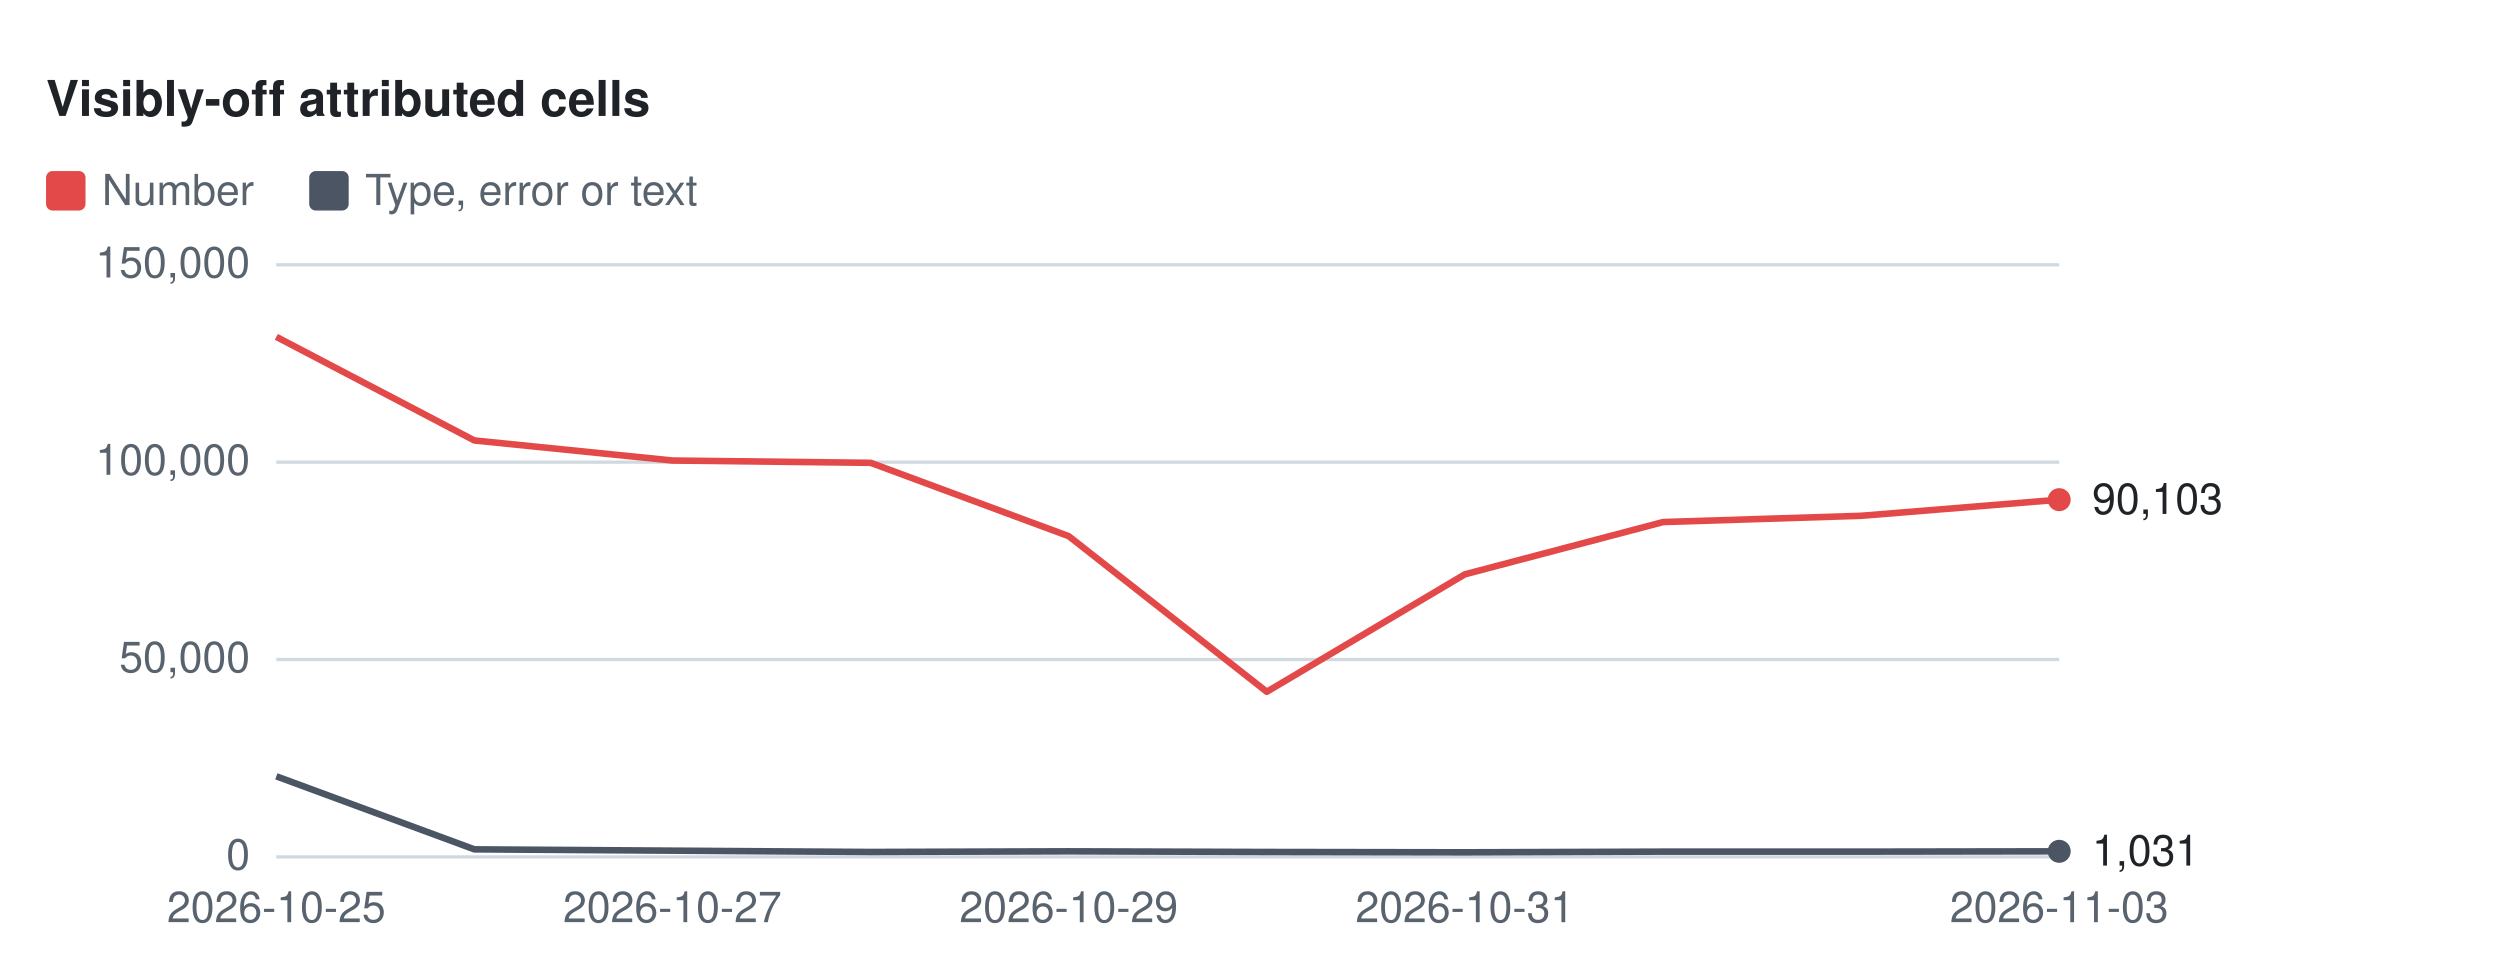
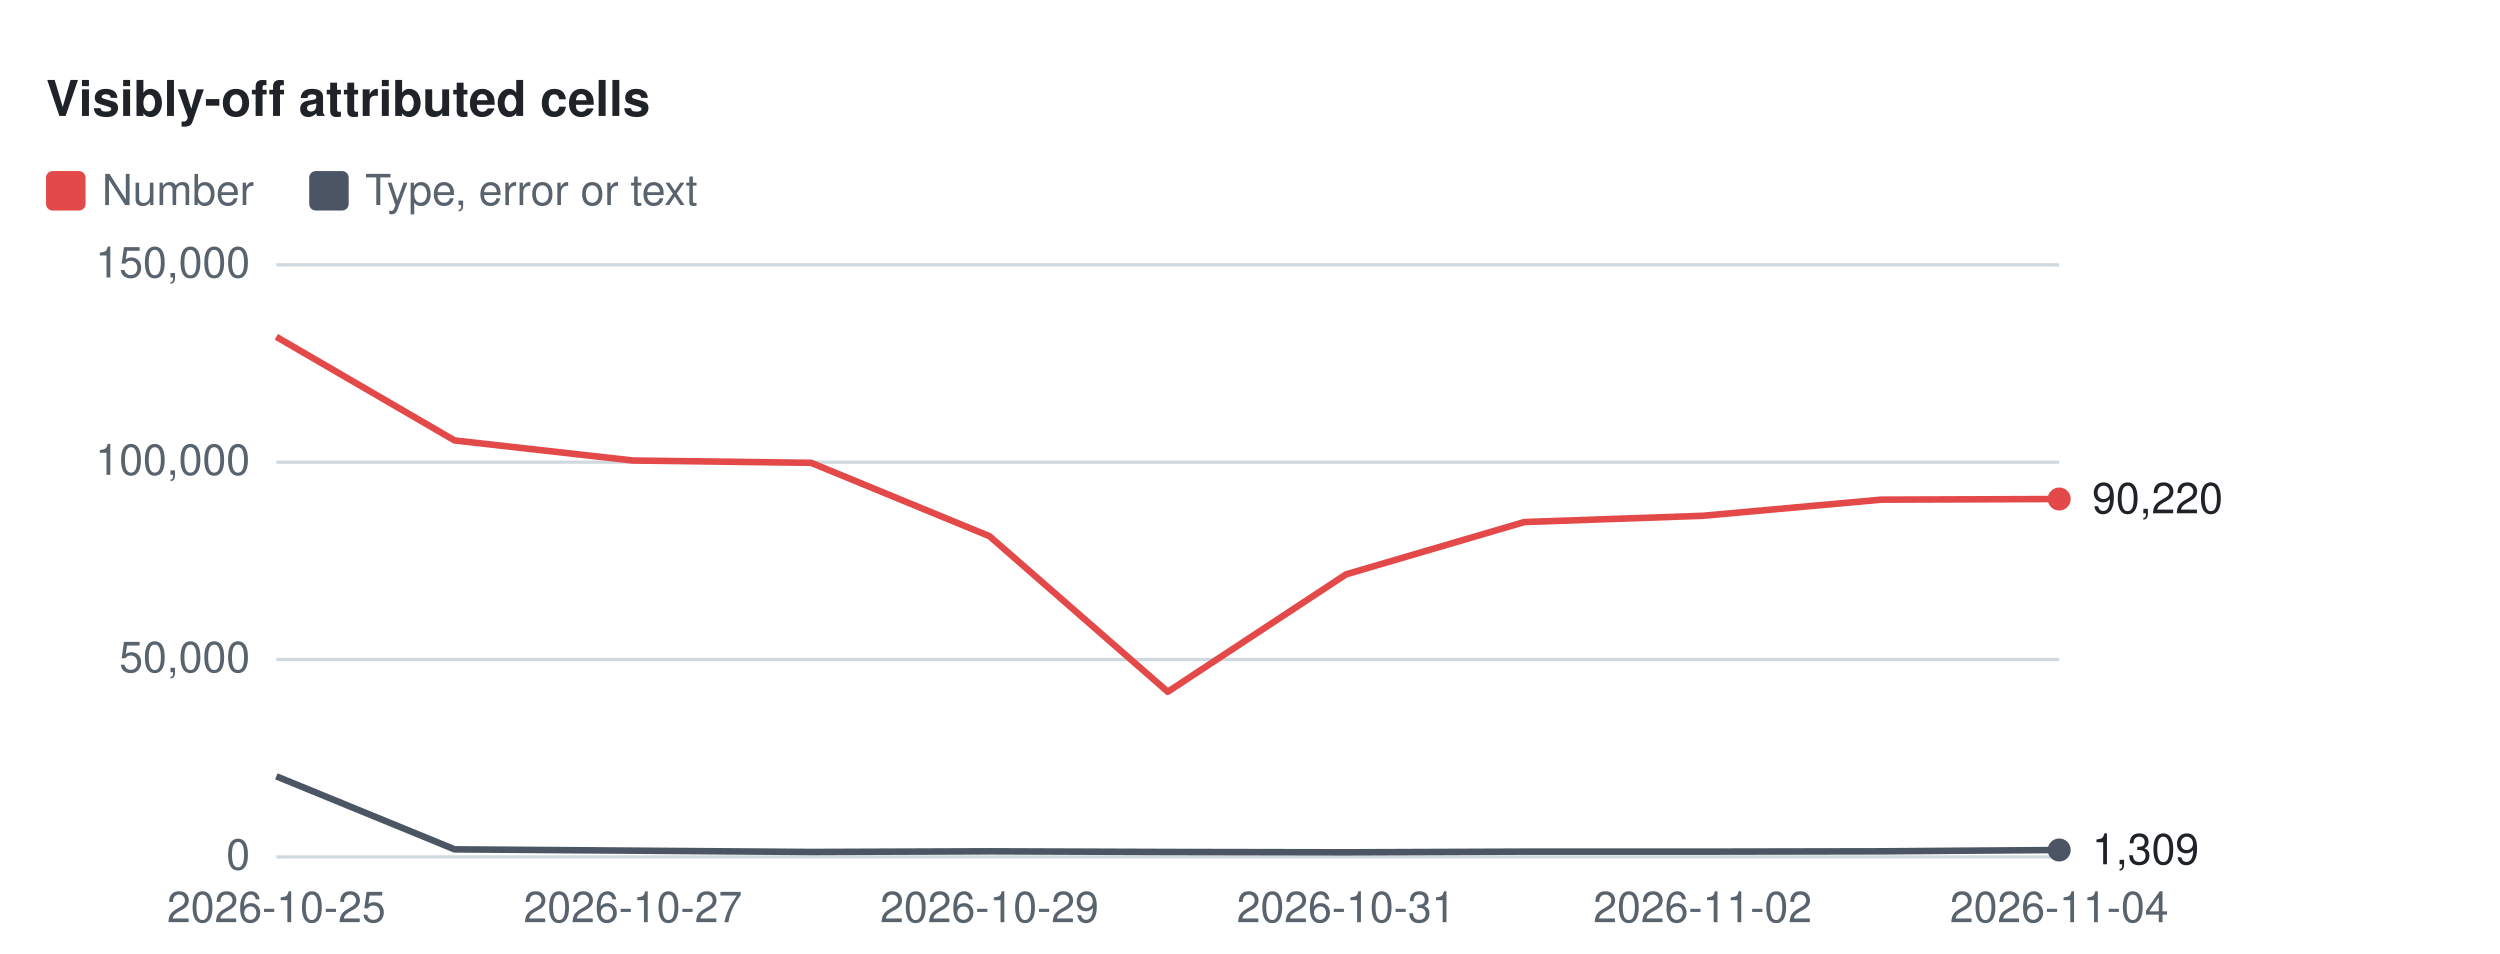
<svg xmlns="http://www.w3.org/2000/svg" width="760" height="290" viewBox="0 0 760 290" role="img" aria-labelledby="t d">
  <style>text{font-family:system-ui,-apple-system,'Segoe UI',Helvetica,Arial,sans-serif;font-size:13px}.title{font-size:15px;font-weight:600}.num{font-variant-numeric:tabular-nums}.bg{fill:#ffffff}.ink{fill:#1f2328}.muted{fill:#59636e}.grid{fill:#d1d9e0}.b-numeric{fill:#e34948}.b-other{fill:#4b5563}.s-numeric{stroke:#e34948}.s-other{stroke:#4b5563}@media (prefers-color-scheme: dark){.bg{fill:#0d1117}.ink{fill:#f0f6fc}.muted{fill:#9198a1}.grid{fill:#3d444d}.b-numeric{fill:#e66767}.b-other{fill:#9ca3af}.s-numeric{stroke:#e66767}.s-other{stroke:#9ca3af}}</style>
  <rect class="bg" fill="#ffffff" x="0" y="0" width="760" height="290" />
  <g transform="translate(14,14)">
    <text x="0.0" y="16.0" class="ink title" fill="#1f2328" text-anchor="start" dominant-baseline="middle">Visibly-off attributed cells</text>
    <rect class="b-numeric" fill="#e34948" x="0.0" y="38" width="12" height="12" rx="2" />
    <text x="17.0" y="44.0" class="muted" fill="#59636e" text-anchor="start" dominant-baseline="middle">Number</text>
    <rect class="b-other" fill="#4b5563" x="80.0" y="38" width="12" height="12" rx="2" />
    <text x="97.0" y="44.0" class="muted" fill="#59636e" text-anchor="start" dominant-baseline="middle">Type, error or text</text>
    <rect class="grid" fill="#d1d9e0" x="70" y="246.0" width="542" height="1" />
    <text x="62.0" y="246.0" class="muted num" fill="#59636e" text-anchor="end" dominant-baseline="middle">0</text>
    <rect class="grid" fill="#d1d9e0" x="70" y="186.0" width="542" height="1" />
    <text x="62.0" y="186.0" class="muted num" fill="#59636e" text-anchor="end" dominant-baseline="middle">50,000</text>
    <rect class="grid" fill="#d1d9e0" x="70" y="126.0" width="542" height="1" />
    <text x="62.0" y="126.0" class="muted num" fill="#59636e" text-anchor="end" dominant-baseline="middle">100,000</text>
    <rect class="grid" fill="#d1d9e0" x="70" y="66.0" width="542" height="1" />
    <text x="62.0" y="66.0" class="muted num" fill="#59636e" text-anchor="end" dominant-baseline="middle">150,000</text>
    <text x="70.0" y="262.0" class="muted num" fill="#59636e" text-anchor="middle" dominant-baseline="middle">2026-10-25</text>
-     <text x="190.4" y="262.0" class="muted num" fill="#59636e" text-anchor="middle" dominant-baseline="middle">2026-10-27</text>
-     <text x="310.9" y="262.0" class="muted num" fill="#59636e" text-anchor="middle" dominant-baseline="middle">2026-10-29</text>
-     <text x="431.3" y="262.0" class="muted num" fill="#59636e" text-anchor="middle" dominant-baseline="middle">2026-10-31</text>
-     <text x="612.0" y="262.0" class="muted num" fill="#59636e" text-anchor="middle" dominant-baseline="middle">2026-11-03</text>
-     <polyline class="s-numeric" stroke="#e34948" fill="none" stroke-width="2" stroke-linejoin="round" points="70.0,88.4 130.2,119.9 190.4,126.0 250.7,126.7 310.9,149.0 371.1,196.3 431.3,160.6 491.6,144.7 551.8,142.8 612.0,137.9" />
-     <circle class="b-numeric" fill="#e34948" cx="612.0" cy="137.9" r="3.5" />
-     <polyline class="s-other" stroke="#4b5563" fill="none" stroke-width="2" stroke-linejoin="round" points="70.0,222.0 130.2,244.2 190.4,244.6 250.7,245.0 310.9,244.8 371.1,245.0 431.3,245.1 491.6,244.9 551.8,244.9 612.0,244.8" />
-     <circle class="b-other" fill="#4b5563" cx="612.0" cy="244.8" r="3.5" />
-     <text x="622.0" y="137.9" class="ink num" fill="#1f2328" text-anchor="start" dominant-baseline="middle">90,103</text>
-     <text x="622.0" y="244.8" class="ink num" fill="#1f2328" text-anchor="start" dominant-baseline="middle">1,031</text>
+     <text x="178.4" y="262.0" class="muted num" fill="#59636e" text-anchor="middle" dominant-baseline="middle">2026-10-27</text>
+     <text x="286.8" y="262.0" class="muted num" fill="#59636e" text-anchor="middle" dominant-baseline="middle">2026-10-29</text>
+     <text x="395.2" y="262.0" class="muted num" fill="#59636e" text-anchor="middle" dominant-baseline="middle">2026-10-31</text>
+     <text x="503.6" y="262.0" class="muted num" fill="#59636e" text-anchor="middle" dominant-baseline="middle">2026-11-02</text>
+     <text x="612.0" y="262.0" class="muted num" fill="#59636e" text-anchor="middle" dominant-baseline="middle">2026-11-04</text>
+     <polyline class="s-numeric" stroke="#e34948" fill="none" stroke-width="2" stroke-linejoin="round" points="70.0,88.4 124.2,119.9 178.4,126.0 232.6,126.7 286.8,149.0 341.0,196.3 395.2,160.6 449.4,144.7 503.6,142.8 557.8,137.9 612.0,137.7" />
+     <circle class="b-numeric" fill="#e34948" cx="612.0" cy="137.7" r="3.5" />
+     <polyline class="s-other" stroke="#4b5563" fill="none" stroke-width="2" stroke-linejoin="round" points="70.0,222.0 124.2,244.2 178.4,244.6 232.6,245.0 286.8,244.8 341.0,245.0 395.2,245.1 449.4,244.9 503.6,244.9 557.8,244.8 612.0,244.4" />
+     <circle class="b-other" fill="#4b5563" cx="612.0" cy="244.4" r="3.5" />
+     <text x="622.0" y="137.7" class="ink num" fill="#1f2328" text-anchor="start" dominant-baseline="middle">90,220</text>
+     <text x="622.0" y="244.4" class="ink num" fill="#1f2328" text-anchor="start" dominant-baseline="middle">1,309</text>
  </g>
</svg>
